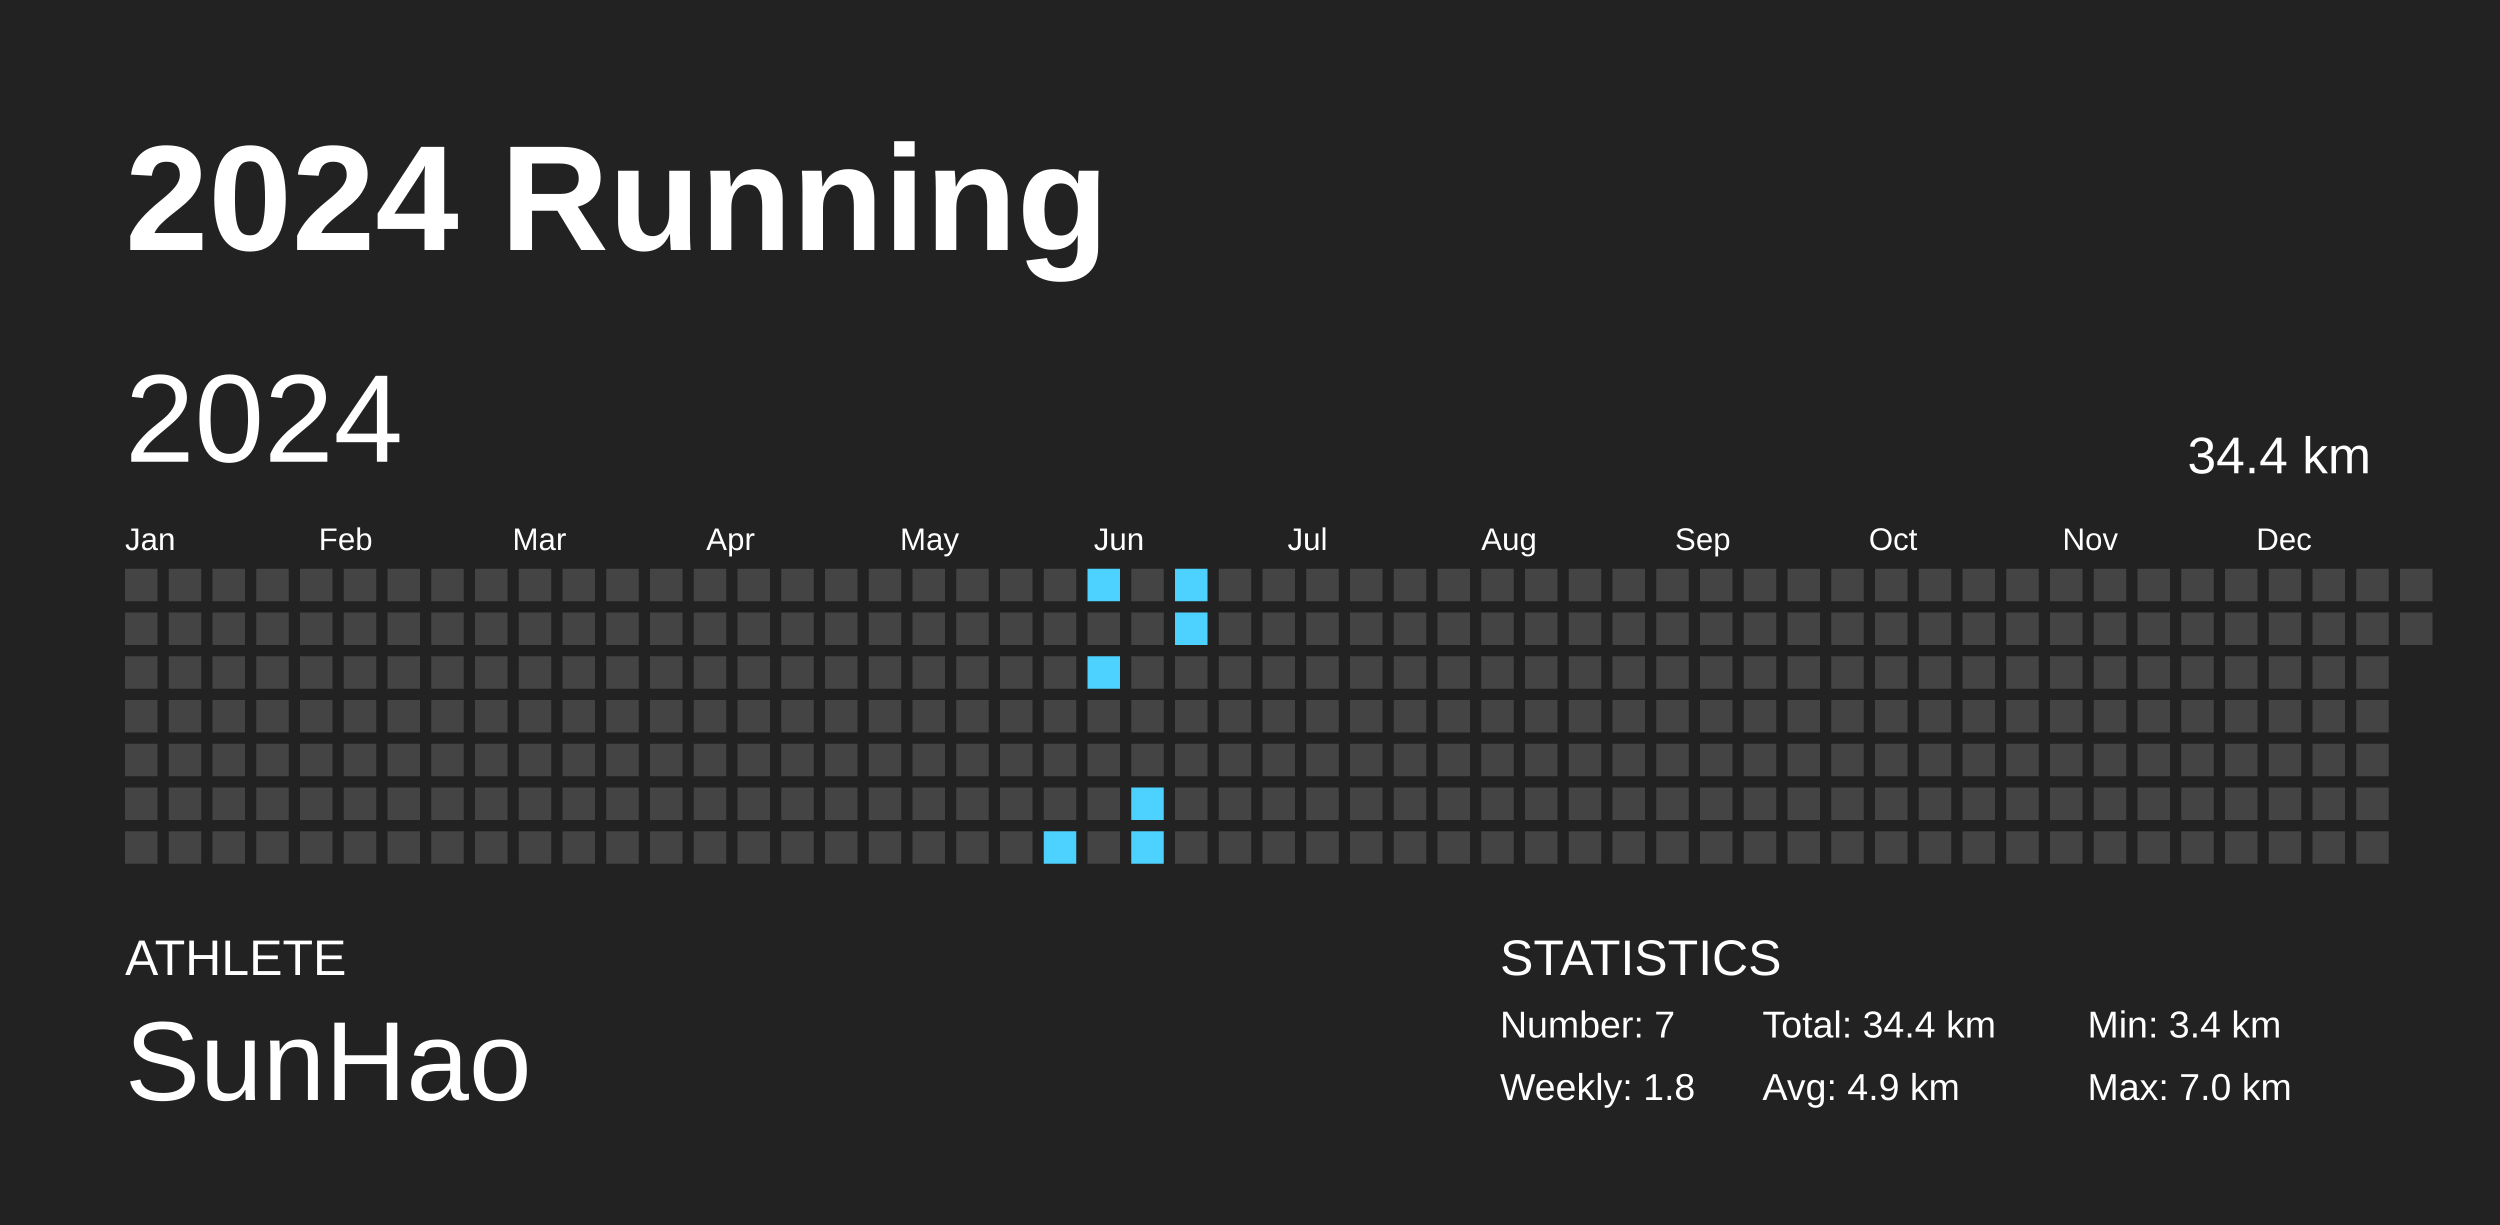
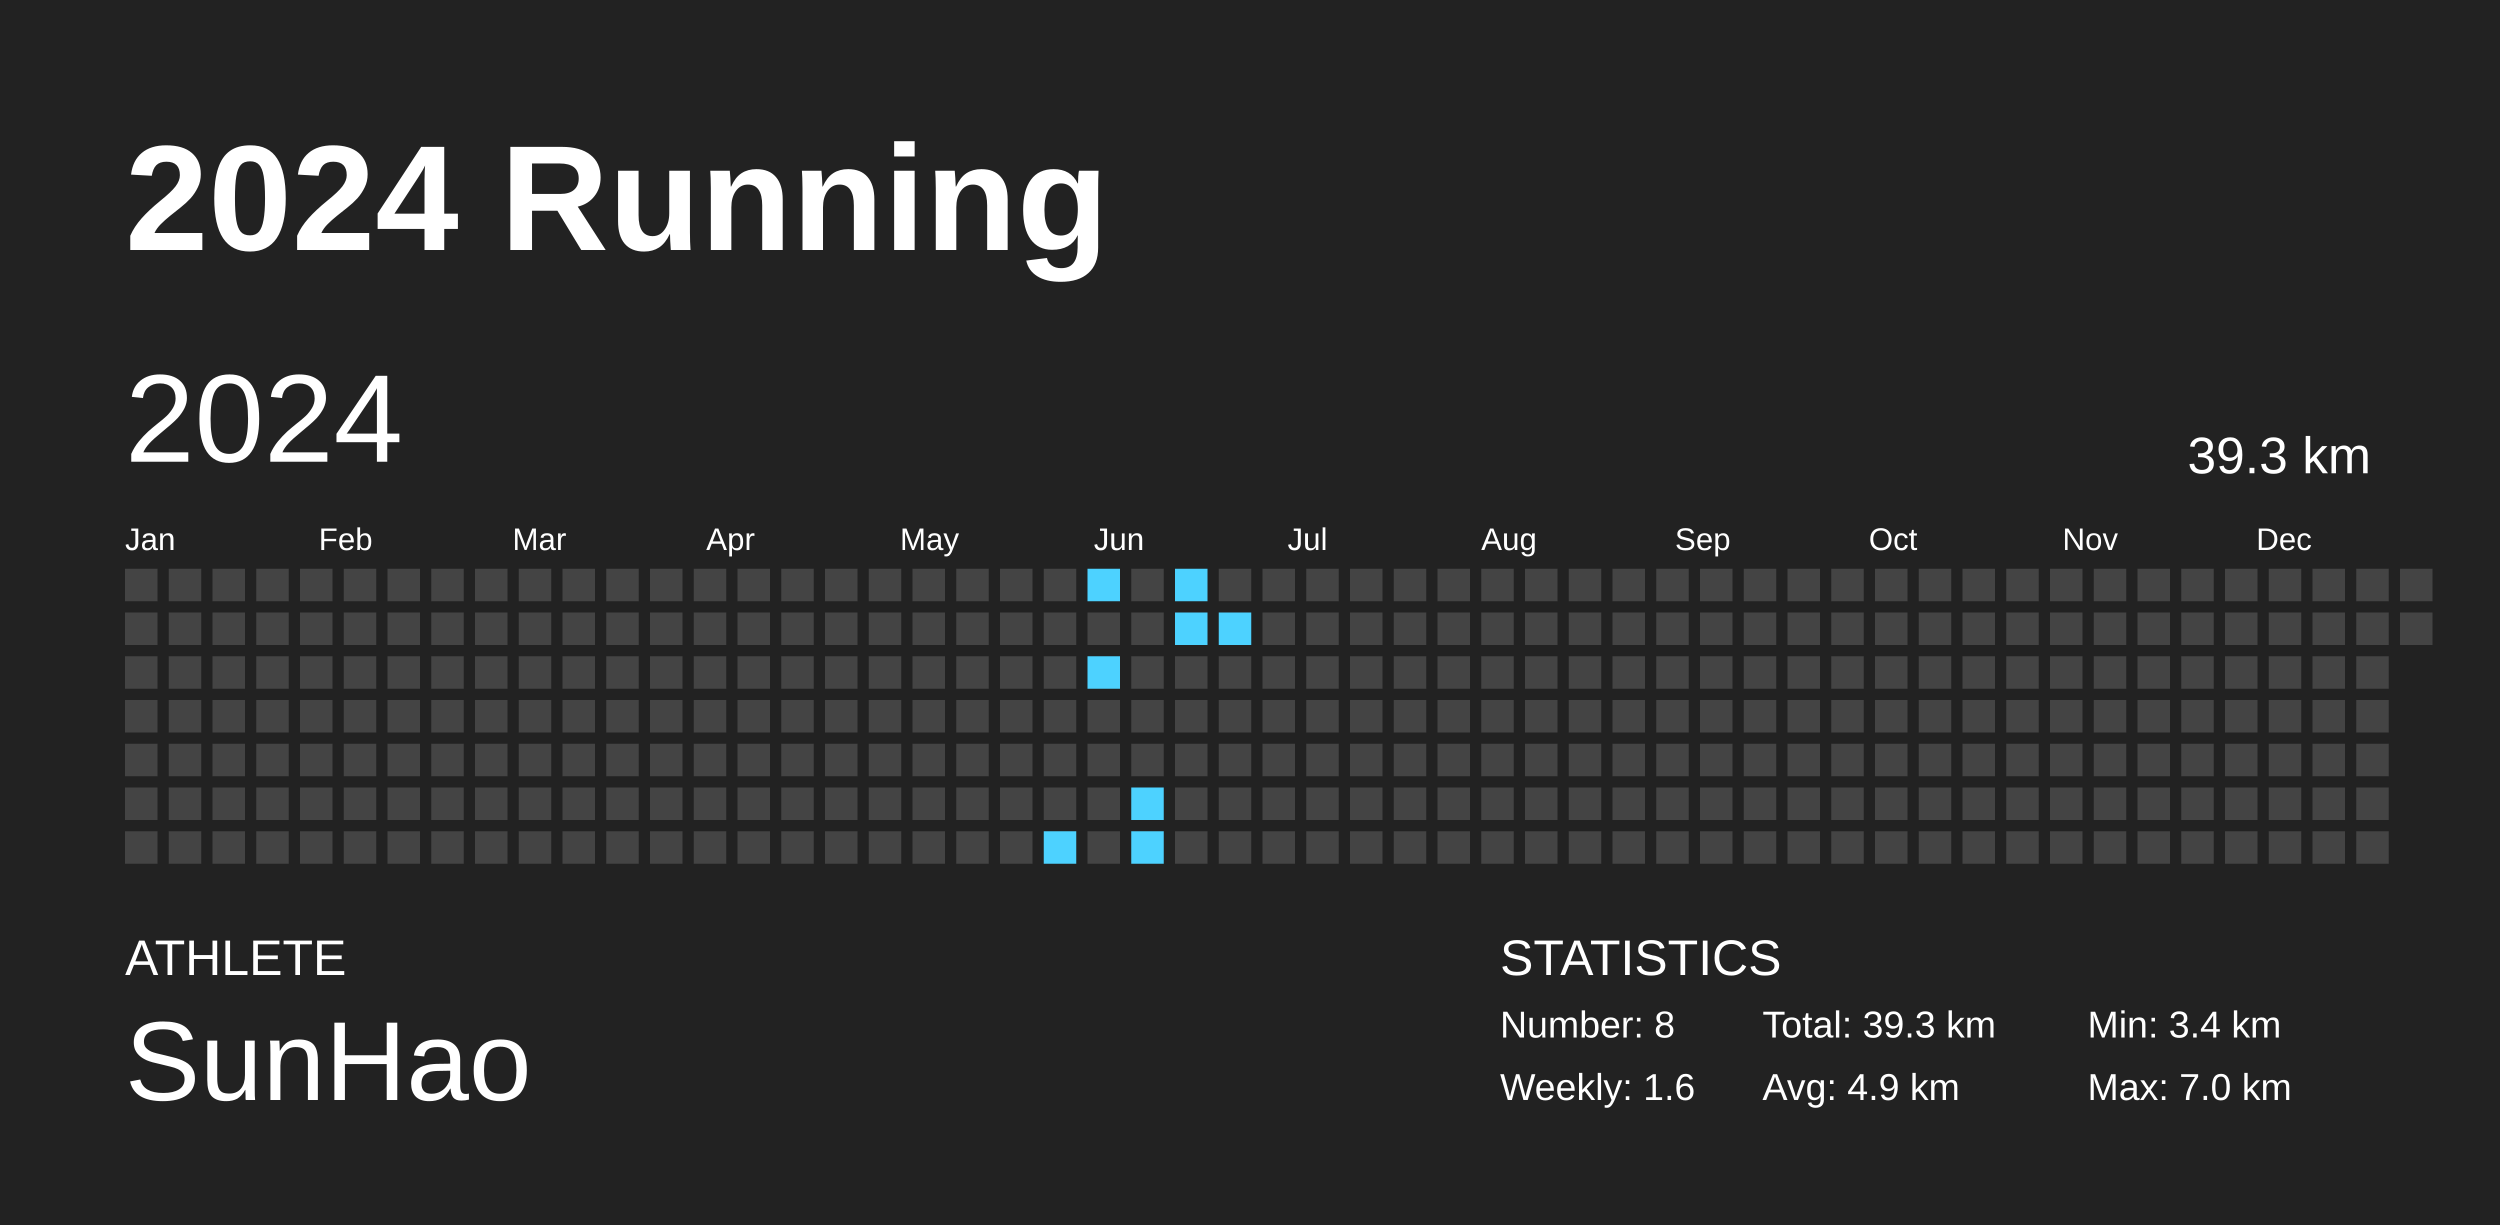
<svg xmlns="http://www.w3.org/2000/svg" baseProfile="full" height="98mm" version="1.1" viewBox="0,0,200,98" width="200mm">
  <defs />
  <rect fill="#222222" height="98" width="200" x="0" y="0" />
  <text fill="#FFFFFF" style="font-size:12px; font-family:Arial; font-weight:bold;" x="10" y="20">2024 Running</text>
  <text fill="#FFFFFF" style="font-size:4px; font-family:Arial" x="10" y="78">ATHLETE</text>
  <text fill="#FFFFFF" style="font-size:9px; font-family:Arial" x="10" y="88">SunHao</text>
  <text fill="#FFFFFF" style="font-size:4px; font-family:Arial" x="120" y="78">STATISTICS</text>
-   <text fill="#FFFFFF" style="font-size:3px; font-family:Arial" x="120" y="83">Number: 7</text>
-   <text fill="#FFFFFF" style="font-size:3px; font-family:Arial" x="120" y="88">Weekly: 1.8</text>
-   <text fill="#FFFFFF" style="font-size:3px; font-family:Arial" x="141" y="83">Total: 34.4 km</text>
+   <text fill="#FFFFFF" style="font-size:3px; font-family:Arial" x="120" y="83">Number: 8</text>
+   <text fill="#FFFFFF" style="font-size:3px; font-family:Arial" x="120" y="88">Weekly: 1.6</text>
+   <text fill="#FFFFFF" style="font-size:3px; font-family:Arial" x="141" y="83">Total: 39.3 km</text>
  <text fill="#FFFFFF" style="font-size:3px; font-family:Arial" x="141" y="88">Avg: 4.9 km</text>
  <text fill="#FFFFFF" style="font-size:3px; font-family:Arial" x="167" y="83">Min: 3.4 km</text>
  <text fill="#FFFFFF" style="font-size:3px; font-family:Arial" x="167" y="88">Max: 7.0 km</text>
  <text dominant-baseline="hanging" fill="#FFFFFF" style="font-size:10.0px; font-family:Arial;" x="10" y="30">2024</text>
-   <text dominant-baseline="hanging" fill="#FFFFFF" style="font-size:4.125px; font-family:Arial;" x="175" y="35">34.4 km</text>
+   <text dominant-baseline="hanging" fill="#FFFFFF" style="font-size:4.125px; font-family:Arial;" x="175" y="35">39.3 km</text>
  <text fill="#FFFFFF" style="font-size:2.5px; font-family:Arial" x="10.0" y="44">Jan</text>
  <text fill="#FFFFFF" style="font-size:2.5px; font-family:Arial" x="25.5" y="44">Feb</text>
  <text fill="#FFFFFF" style="font-size:2.5px; font-family:Arial" x="41.0" y="44">Mar</text>
  <text fill="#FFFFFF" style="font-size:2.5px; font-family:Arial" x="56.5" y="44">Apr</text>
  <text fill="#FFFFFF" style="font-size:2.5px; font-family:Arial" x="72.0" y="44">May</text>
  <text fill="#FFFFFF" style="font-size:2.5px; font-family:Arial" x="87.5" y="44">Jun</text>
  <text fill="#FFFFFF" style="font-size:2.5px; font-family:Arial" x="103.0" y="44">Jul</text>
  <text fill="#FFFFFF" style="font-size:2.5px; font-family:Arial" x="118.5" y="44">Aug</text>
  <text fill="#FFFFFF" style="font-size:2.5px; font-family:Arial" x="134.0" y="44">Sep</text>
  <text fill="#FFFFFF" style="font-size:2.5px; font-family:Arial" x="149.5" y="44">Oct</text>
  <text fill="#FFFFFF" style="font-size:2.5px; font-family:Arial" x="165.0" y="44">Nov</text>
  <text fill="#FFFFFF" style="font-size:2.5px; font-family:Arial" x="180.5" y="44">Dec</text>
  <rect fill="#444444" height="2.6" width="2.6" x="10.0" y="45.5" />
  <rect fill="#444444" height="2.6" width="2.6" x="10.0" y="49.0" />
  <rect fill="#444444" height="2.6" width="2.6" x="10.0" y="52.5" />
  <rect fill="#444444" height="2.6" width="2.6" x="10.0" y="56.0" />
  <rect fill="#444444" height="2.6" width="2.6" x="10.0" y="59.5" />
  <rect fill="#444444" height="2.6" width="2.6" x="10.0" y="63.0" />
  <rect fill="#444444" height="2.6" width="2.6" x="10.0" y="66.5" />
  <rect fill="#444444" height="2.6" width="2.6" x="13.5" y="45.5" />
  <rect fill="#444444" height="2.6" width="2.6" x="13.5" y="49.0" />
  <rect fill="#444444" height="2.6" width="2.6" x="13.5" y="52.5" />
  <rect fill="#444444" height="2.6" width="2.6" x="13.5" y="56.0" />
  <rect fill="#444444" height="2.6" width="2.6" x="13.5" y="59.5" />
  <rect fill="#444444" height="2.6" width="2.6" x="13.5" y="63.0" />
  <rect fill="#444444" height="2.6" width="2.6" x="13.5" y="66.5" />
  <rect fill="#444444" height="2.6" width="2.6" x="17.0" y="45.5" />
  <rect fill="#444444" height="2.6" width="2.6" x="17.0" y="49.0" />
  <rect fill="#444444" height="2.6" width="2.6" x="17.0" y="52.5" />
  <rect fill="#444444" height="2.6" width="2.6" x="17.0" y="56.0" />
  <rect fill="#444444" height="2.6" width="2.6" x="17.0" y="59.5" />
  <rect fill="#444444" height="2.6" width="2.6" x="17.0" y="63.0" />
  <rect fill="#444444" height="2.6" width="2.6" x="17.0" y="66.5" />
  <rect fill="#444444" height="2.6" width="2.6" x="20.5" y="45.5" />
  <rect fill="#444444" height="2.6" width="2.6" x="20.5" y="49.0" />
  <rect fill="#444444" height="2.6" width="2.6" x="20.5" y="52.5" />
  <rect fill="#444444" height="2.6" width="2.6" x="20.5" y="56.0" />
  <rect fill="#444444" height="2.6" width="2.6" x="20.5" y="59.5" />
  <rect fill="#444444" height="2.6" width="2.6" x="20.5" y="63.0" />
  <rect fill="#444444" height="2.6" width="2.6" x="20.5" y="66.5" />
  <rect fill="#444444" height="2.6" width="2.6" x="24.0" y="45.5" />
  <rect fill="#444444" height="2.6" width="2.6" x="24.0" y="49.0" />
  <rect fill="#444444" height="2.6" width="2.6" x="24.0" y="52.5" />
  <rect fill="#444444" height="2.6" width="2.6" x="24.0" y="56.0" />
  <rect fill="#444444" height="2.6" width="2.6" x="24.0" y="59.5" />
  <rect fill="#444444" height="2.6" width="2.6" x="24.0" y="63.0" />
  <rect fill="#444444" height="2.6" width="2.6" x="24.0" y="66.5" />
  <rect fill="#444444" height="2.6" width="2.6" x="27.5" y="45.5" />
  <rect fill="#444444" height="2.6" width="2.6" x="27.5" y="49.0" />
  <rect fill="#444444" height="2.6" width="2.6" x="27.5" y="52.5" />
  <rect fill="#444444" height="2.6" width="2.6" x="27.5" y="56.0" />
  <rect fill="#444444" height="2.6" width="2.6" x="27.5" y="59.5" />
  <rect fill="#444444" height="2.6" width="2.6" x="27.5" y="63.0" />
  <rect fill="#444444" height="2.6" width="2.6" x="27.5" y="66.5" />
  <rect fill="#444444" height="2.6" width="2.6" x="31.0" y="45.5" />
  <rect fill="#444444" height="2.6" width="2.6" x="31.0" y="49.0" />
  <rect fill="#444444" height="2.6" width="2.6" x="31.0" y="52.5" />
  <rect fill="#444444" height="2.6" width="2.6" x="31.0" y="56.0" />
  <rect fill="#444444" height="2.6" width="2.6" x="31.0" y="59.5" />
  <rect fill="#444444" height="2.6" width="2.6" x="31.0" y="63.0" />
  <rect fill="#444444" height="2.6" width="2.6" x="31.0" y="66.5" />
  <rect fill="#444444" height="2.6" width="2.6" x="34.5" y="45.5" />
  <rect fill="#444444" height="2.6" width="2.6" x="34.5" y="49.0" />
  <rect fill="#444444" height="2.6" width="2.6" x="34.5" y="52.5" />
  <rect fill="#444444" height="2.6" width="2.6" x="34.5" y="56.0" />
  <rect fill="#444444" height="2.6" width="2.6" x="34.5" y="59.5" />
  <rect fill="#444444" height="2.6" width="2.6" x="34.5" y="63.0" />
  <rect fill="#444444" height="2.6" width="2.6" x="34.5" y="66.5" />
  <rect fill="#444444" height="2.6" width="2.6" x="38.0" y="45.5" />
  <rect fill="#444444" height="2.6" width="2.6" x="38.0" y="49.0" />
  <rect fill="#444444" height="2.6" width="2.6" x="38.0" y="52.5" />
  <rect fill="#444444" height="2.6" width="2.6" x="38.0" y="56.0" />
  <rect fill="#444444" height="2.6" width="2.6" x="38.0" y="59.5" />
  <rect fill="#444444" height="2.6" width="2.6" x="38.0" y="63.0" />
  <rect fill="#444444" height="2.6" width="2.6" x="38.0" y="66.5" />
  <rect fill="#444444" height="2.6" width="2.6" x="41.5" y="45.5" />
  <rect fill="#444444" height="2.6" width="2.6" x="41.5" y="49.0" />
  <rect fill="#444444" height="2.6" width="2.6" x="41.5" y="52.5" />
  <rect fill="#444444" height="2.6" width="2.6" x="41.5" y="56.0" />
  <rect fill="#444444" height="2.6" width="2.6" x="41.5" y="59.5" />
  <rect fill="#444444" height="2.6" width="2.6" x="41.5" y="63.0" />
  <rect fill="#444444" height="2.6" width="2.6" x="41.5" y="66.5" />
  <rect fill="#444444" height="2.6" width="2.6" x="45.0" y="45.5" />
  <rect fill="#444444" height="2.6" width="2.6" x="45.0" y="49.0" />
  <rect fill="#444444" height="2.6" width="2.6" x="45.0" y="52.5" />
  <rect fill="#444444" height="2.6" width="2.6" x="45.0" y="56.0" />
  <rect fill="#444444" height="2.6" width="2.6" x="45.0" y="59.5" />
  <rect fill="#444444" height="2.6" width="2.6" x="45.0" y="63.0" />
  <rect fill="#444444" height="2.6" width="2.6" x="45.0" y="66.5" />
  <rect fill="#444444" height="2.6" width="2.6" x="48.5" y="45.5" />
  <rect fill="#444444" height="2.6" width="2.6" x="48.5" y="49.0" />
  <rect fill="#444444" height="2.6" width="2.6" x="48.5" y="52.5" />
  <rect fill="#444444" height="2.6" width="2.6" x="48.5" y="56.0" />
  <rect fill="#444444" height="2.6" width="2.6" x="48.5" y="59.5" />
  <rect fill="#444444" height="2.6" width="2.6" x="48.5" y="63.0" />
  <rect fill="#444444" height="2.6" width="2.6" x="48.5" y="66.5" />
  <rect fill="#444444" height="2.6" width="2.6" x="52.0" y="45.5" />
  <rect fill="#444444" height="2.6" width="2.6" x="52.0" y="49.0" />
  <rect fill="#444444" height="2.6" width="2.6" x="52.0" y="52.5" />
  <rect fill="#444444" height="2.6" width="2.6" x="52.0" y="56.0" />
  <rect fill="#444444" height="2.6" width="2.6" x="52.0" y="59.5" />
  <rect fill="#444444" height="2.6" width="2.6" x="52.0" y="63.0" />
  <rect fill="#444444" height="2.6" width="2.6" x="52.0" y="66.5" />
  <rect fill="#444444" height="2.6" width="2.6" x="55.5" y="45.5" />
  <rect fill="#444444" height="2.6" width="2.6" x="55.5" y="49.0" />
  <rect fill="#444444" height="2.6" width="2.6" x="55.5" y="52.5" />
  <rect fill="#444444" height="2.6" width="2.6" x="55.5" y="56.0" />
  <rect fill="#444444" height="2.6" width="2.6" x="55.5" y="59.5" />
  <rect fill="#444444" height="2.6" width="2.6" x="55.5" y="63.0" />
  <rect fill="#444444" height="2.6" width="2.6" x="55.5" y="66.5" />
  <rect fill="#444444" height="2.6" width="2.6" x="59.0" y="45.5" />
  <rect fill="#444444" height="2.6" width="2.6" x="59.0" y="49.0" />
  <rect fill="#444444" height="2.6" width="2.6" x="59.0" y="52.5" />
  <rect fill="#444444" height="2.6" width="2.6" x="59.0" y="56.0" />
  <rect fill="#444444" height="2.6" width="2.6" x="59.0" y="59.5" />
  <rect fill="#444444" height="2.6" width="2.6" x="59.0" y="63.0" />
  <rect fill="#444444" height="2.6" width="2.6" x="59.0" y="66.5" />
  <rect fill="#444444" height="2.6" width="2.6" x="62.5" y="45.5" />
  <rect fill="#444444" height="2.6" width="2.6" x="62.5" y="49.0" />
  <rect fill="#444444" height="2.6" width="2.6" x="62.5" y="52.5" />
  <rect fill="#444444" height="2.6" width="2.6" x="62.5" y="56.0" />
  <rect fill="#444444" height="2.6" width="2.6" x="62.5" y="59.5" />
  <rect fill="#444444" height="2.6" width="2.6" x="62.5" y="63.0" />
  <rect fill="#444444" height="2.6" width="2.6" x="62.5" y="66.5" />
  <rect fill="#444444" height="2.6" width="2.6" x="66.0" y="45.5" />
  <rect fill="#444444" height="2.6" width="2.6" x="66.0" y="49.0" />
  <rect fill="#444444" height="2.6" width="2.6" x="66.0" y="52.5" />
  <rect fill="#444444" height="2.6" width="2.6" x="66.0" y="56.0" />
  <rect fill="#444444" height="2.6" width="2.6" x="66.0" y="59.5" />
  <rect fill="#444444" height="2.6" width="2.6" x="66.0" y="63.0" />
  <rect fill="#444444" height="2.6" width="2.6" x="66.0" y="66.5" />
  <rect fill="#444444" height="2.6" width="2.6" x="69.5" y="45.5" />
  <rect fill="#444444" height="2.6" width="2.6" x="69.5" y="49.0" />
  <rect fill="#444444" height="2.6" width="2.6" x="69.5" y="52.5" />
  <rect fill="#444444" height="2.6" width="2.6" x="69.5" y="56.0" />
  <rect fill="#444444" height="2.6" width="2.6" x="69.5" y="59.5" />
  <rect fill="#444444" height="2.6" width="2.6" x="69.5" y="63.0" />
  <rect fill="#444444" height="2.6" width="2.6" x="69.5" y="66.5" />
  <rect fill="#444444" height="2.6" width="2.6" x="73.0" y="45.5" />
  <rect fill="#444444" height="2.6" width="2.6" x="73.0" y="49.0" />
  <rect fill="#444444" height="2.6" width="2.6" x="73.0" y="52.5" />
  <rect fill="#444444" height="2.6" width="2.6" x="73.0" y="56.0" />
  <rect fill="#444444" height="2.6" width="2.6" x="73.0" y="59.5" />
  <rect fill="#444444" height="2.6" width="2.6" x="73.0" y="63.0" />
  <rect fill="#444444" height="2.6" width="2.6" x="73.0" y="66.5" />
  <rect fill="#444444" height="2.6" width="2.6" x="76.5" y="45.5" />
  <rect fill="#444444" height="2.6" width="2.6" x="76.5" y="49.0" />
  <rect fill="#444444" height="2.6" width="2.6" x="76.5" y="52.5" />
  <rect fill="#444444" height="2.6" width="2.6" x="76.5" y="56.0" />
  <rect fill="#444444" height="2.6" width="2.6" x="76.5" y="59.5" />
  <rect fill="#444444" height="2.6" width="2.6" x="76.5" y="63.0" />
  <rect fill="#444444" height="2.6" width="2.6" x="76.5" y="66.5" />
  <rect fill="#444444" height="2.6" width="2.6" x="80.0" y="45.5" />
  <rect fill="#444444" height="2.6" width="2.6" x="80.0" y="49.0" />
  <rect fill="#444444" height="2.6" width="2.6" x="80.0" y="52.5" />
  <rect fill="#444444" height="2.6" width="2.6" x="80.0" y="56.0" />
  <rect fill="#444444" height="2.6" width="2.6" x="80.0" y="59.5" />
  <rect fill="#444444" height="2.6" width="2.6" x="80.0" y="63.0" />
  <rect fill="#444444" height="2.6" width="2.6" x="80.0" y="66.5" />
  <rect fill="#444444" height="2.6" width="2.6" x="83.5" y="45.5" />
  <rect fill="#444444" height="2.6" width="2.6" x="83.5" y="49.0" />
  <rect fill="#444444" height="2.6" width="2.6" x="83.5" y="52.5" />
  <rect fill="#444444" height="2.6" width="2.6" x="83.5" y="56.0" />
  <rect fill="#444444" height="2.6" width="2.6" x="83.5" y="59.5" />
  <rect fill="#444444" height="2.6" width="2.6" x="83.5" y="63.0" />
  <rect fill="#4dd2ff" height="2.6" width="2.6" x="83.5" y="66.5" />
  <rect fill="#4dd2ff" height="2.6" width="2.6" x="87.0" y="45.5" />
  <rect fill="#444444" height="2.6" width="2.6" x="87.0" y="49.0" />
  <rect fill="#4dd2ff" height="2.6" width="2.6" x="87.0" y="52.5" />
  <rect fill="#444444" height="2.6" width="2.6" x="87.0" y="56.0" />
  <rect fill="#444444" height="2.6" width="2.6" x="87.0" y="59.5" />
  <rect fill="#444444" height="2.6" width="2.6" x="87.0" y="63.0" />
  <rect fill="#444444" height="2.6" width="2.6" x="87.0" y="66.5" />
  <rect fill="#444444" height="2.6" width="2.6" x="90.5" y="45.5" />
  <rect fill="#444444" height="2.6" width="2.6" x="90.5" y="49.0" />
  <rect fill="#444444" height="2.6" width="2.6" x="90.5" y="52.5" />
  <rect fill="#444444" height="2.6" width="2.6" x="90.5" y="56.0" />
  <rect fill="#444444" height="2.6" width="2.6" x="90.5" y="59.5" />
  <rect fill="#4dd2ff" height="2.6" width="2.6" x="90.5" y="63.0" />
  <rect fill="#4dd2ff" height="2.6" width="2.6" x="90.5" y="66.5" />
  <rect fill="#4dd2ff" height="2.6" width="2.6" x="94.0" y="45.5" />
  <rect fill="#4dd2ff" height="2.6" width="2.6" x="94.0" y="49.0" />
  <rect fill="#444444" height="2.6" width="2.6" x="94.0" y="52.5" />
  <rect fill="#444444" height="2.6" width="2.6" x="94.0" y="56.0" />
  <rect fill="#444444" height="2.6" width="2.6" x="94.0" y="59.5" />
  <rect fill="#444444" height="2.6" width="2.6" x="94.0" y="63.0" />
  <rect fill="#444444" height="2.6" width="2.6" x="94.0" y="66.5" />
  <rect fill="#444444" height="2.6" width="2.6" x="97.5" y="45.5" />
-   <rect fill="#444444" height="2.6" width="2.6" x="97.5" y="49.0" />
+   <rect fill="#4dd2ff" height="2.6" width="2.6" x="97.5" y="49.0" />
  <rect fill="#444444" height="2.6" width="2.6" x="97.5" y="52.5" />
  <rect fill="#444444" height="2.6" width="2.6" x="97.5" y="56.0" />
  <rect fill="#444444" height="2.6" width="2.6" x="97.5" y="59.5" />
  <rect fill="#444444" height="2.6" width="2.6" x="97.5" y="63.0" />
  <rect fill="#444444" height="2.6" width="2.6" x="97.5" y="66.5" />
  <rect fill="#444444" height="2.6" width="2.6" x="101.0" y="45.5" />
  <rect fill="#444444" height="2.6" width="2.6" x="101.0" y="49.0" />
  <rect fill="#444444" height="2.6" width="2.6" x="101.0" y="52.5" />
  <rect fill="#444444" height="2.6" width="2.6" x="101.0" y="56.0" />
  <rect fill="#444444" height="2.6" width="2.6" x="101.0" y="59.5" />
  <rect fill="#444444" height="2.6" width="2.6" x="101.0" y="63.0" />
  <rect fill="#444444" height="2.6" width="2.6" x="101.0" y="66.5" />
  <rect fill="#444444" height="2.6" width="2.6" x="104.5" y="45.5" />
  <rect fill="#444444" height="2.6" width="2.6" x="104.5" y="49.0" />
  <rect fill="#444444" height="2.6" width="2.6" x="104.5" y="52.5" />
  <rect fill="#444444" height="2.6" width="2.6" x="104.5" y="56.0" />
  <rect fill="#444444" height="2.6" width="2.6" x="104.5" y="59.5" />
  <rect fill="#444444" height="2.6" width="2.6" x="104.5" y="63.0" />
  <rect fill="#444444" height="2.6" width="2.6" x="104.5" y="66.5" />
  <rect fill="#444444" height="2.6" width="2.6" x="108.0" y="45.5" />
  <rect fill="#444444" height="2.6" width="2.6" x="108.0" y="49.0" />
  <rect fill="#444444" height="2.6" width="2.6" x="108.0" y="52.5" />
  <rect fill="#444444" height="2.6" width="2.6" x="108.0" y="56.0" />
  <rect fill="#444444" height="2.6" width="2.6" x="108.0" y="59.5" />
  <rect fill="#444444" height="2.6" width="2.6" x="108.0" y="63.0" />
  <rect fill="#444444" height="2.6" width="2.6" x="108.0" y="66.5" />
  <rect fill="#444444" height="2.6" width="2.6" x="111.5" y="45.5" />
  <rect fill="#444444" height="2.6" width="2.6" x="111.5" y="49.0" />
  <rect fill="#444444" height="2.6" width="2.6" x="111.5" y="52.5" />
  <rect fill="#444444" height="2.6" width="2.6" x="111.5" y="56.0" />
  <rect fill="#444444" height="2.6" width="2.6" x="111.5" y="59.5" />
  <rect fill="#444444" height="2.6" width="2.6" x="111.5" y="63.0" />
  <rect fill="#444444" height="2.6" width="2.6" x="111.5" y="66.5" />
  <rect fill="#444444" height="2.6" width="2.6" x="115.0" y="45.5" />
  <rect fill="#444444" height="2.6" width="2.6" x="115.0" y="49.0" />
  <rect fill="#444444" height="2.6" width="2.6" x="115.0" y="52.5" />
  <rect fill="#444444" height="2.6" width="2.6" x="115.0" y="56.0" />
  <rect fill="#444444" height="2.6" width="2.6" x="115.0" y="59.5" />
  <rect fill="#444444" height="2.6" width="2.6" x="115.0" y="63.0" />
  <rect fill="#444444" height="2.6" width="2.6" x="115.0" y="66.5" />
  <rect fill="#444444" height="2.6" width="2.6" x="118.5" y="45.5" />
  <rect fill="#444444" height="2.6" width="2.6" x="118.5" y="49.0" />
  <rect fill="#444444" height="2.6" width="2.6" x="118.5" y="52.5" />
  <rect fill="#444444" height="2.6" width="2.6" x="118.5" y="56.0" />
  <rect fill="#444444" height="2.6" width="2.6" x="118.5" y="59.5" />
  <rect fill="#444444" height="2.6" width="2.6" x="118.5" y="63.0" />
  <rect fill="#444444" height="2.6" width="2.6" x="118.5" y="66.5" />
  <rect fill="#444444" height="2.6" width="2.6" x="122.0" y="45.5" />
  <rect fill="#444444" height="2.6" width="2.6" x="122.0" y="49.0" />
  <rect fill="#444444" height="2.6" width="2.6" x="122.0" y="52.5" />
  <rect fill="#444444" height="2.6" width="2.6" x="122.0" y="56.0" />
  <rect fill="#444444" height="2.6" width="2.6" x="122.0" y="59.5" />
  <rect fill="#444444" height="2.6" width="2.6" x="122.0" y="63.0" />
  <rect fill="#444444" height="2.6" width="2.6" x="122.0" y="66.5" />
  <rect fill="#444444" height="2.6" width="2.6" x="125.5" y="45.5" />
  <rect fill="#444444" height="2.6" width="2.6" x="125.5" y="49.0" />
  <rect fill="#444444" height="2.6" width="2.6" x="125.5" y="52.5" />
  <rect fill="#444444" height="2.6" width="2.6" x="125.5" y="56.0" />
  <rect fill="#444444" height="2.6" width="2.6" x="125.5" y="59.5" />
  <rect fill="#444444" height="2.6" width="2.6" x="125.5" y="63.0" />
  <rect fill="#444444" height="2.6" width="2.6" x="125.5" y="66.5" />
  <rect fill="#444444" height="2.6" width="2.6" x="129.0" y="45.5" />
  <rect fill="#444444" height="2.6" width="2.6" x="129.0" y="49.0" />
  <rect fill="#444444" height="2.6" width="2.6" x="129.0" y="52.5" />
  <rect fill="#444444" height="2.6" width="2.6" x="129.0" y="56.0" />
  <rect fill="#444444" height="2.6" width="2.6" x="129.0" y="59.5" />
  <rect fill="#444444" height="2.6" width="2.6" x="129.0" y="63.0" />
  <rect fill="#444444" height="2.6" width="2.6" x="129.0" y="66.5" />
  <rect fill="#444444" height="2.6" width="2.6" x="132.5" y="45.5" />
  <rect fill="#444444" height="2.6" width="2.6" x="132.5" y="49.0" />
  <rect fill="#444444" height="2.6" width="2.6" x="132.5" y="52.5" />
  <rect fill="#444444" height="2.6" width="2.6" x="132.5" y="56.0" />
  <rect fill="#444444" height="2.6" width="2.6" x="132.5" y="59.5" />
  <rect fill="#444444" height="2.6" width="2.6" x="132.5" y="63.0" />
  <rect fill="#444444" height="2.6" width="2.6" x="132.5" y="66.5" />
  <rect fill="#444444" height="2.6" width="2.6" x="136.0" y="45.5" />
  <rect fill="#444444" height="2.6" width="2.6" x="136.0" y="49.0" />
  <rect fill="#444444" height="2.6" width="2.6" x="136.0" y="52.5" />
  <rect fill="#444444" height="2.6" width="2.6" x="136.0" y="56.0" />
  <rect fill="#444444" height="2.6" width="2.6" x="136.0" y="59.5" />
  <rect fill="#444444" height="2.6" width="2.6" x="136.0" y="63.0" />
  <rect fill="#444444" height="2.6" width="2.6" x="136.0" y="66.5" />
  <rect fill="#444444" height="2.6" width="2.6" x="139.5" y="45.5" />
  <rect fill="#444444" height="2.6" width="2.6" x="139.5" y="49.0" />
  <rect fill="#444444" height="2.6" width="2.6" x="139.5" y="52.5" />
  <rect fill="#444444" height="2.6" width="2.6" x="139.5" y="56.0" />
  <rect fill="#444444" height="2.6" width="2.6" x="139.5" y="59.5" />
  <rect fill="#444444" height="2.6" width="2.6" x="139.5" y="63.0" />
  <rect fill="#444444" height="2.6" width="2.6" x="139.5" y="66.5" />
  <rect fill="#444444" height="2.6" width="2.6" x="143.0" y="45.5" />
  <rect fill="#444444" height="2.6" width="2.6" x="143.0" y="49.0" />
  <rect fill="#444444" height="2.6" width="2.6" x="143.0" y="52.5" />
  <rect fill="#444444" height="2.6" width="2.6" x="143.0" y="56.0" />
  <rect fill="#444444" height="2.6" width="2.6" x="143.0" y="59.5" />
  <rect fill="#444444" height="2.6" width="2.6" x="143.0" y="63.0" />
  <rect fill="#444444" height="2.6" width="2.6" x="143.0" y="66.5" />
  <rect fill="#444444" height="2.6" width="2.6" x="146.5" y="45.5" />
  <rect fill="#444444" height="2.6" width="2.6" x="146.5" y="49.0" />
  <rect fill="#444444" height="2.6" width="2.6" x="146.5" y="52.5" />
  <rect fill="#444444" height="2.6" width="2.6" x="146.5" y="56.0" />
  <rect fill="#444444" height="2.6" width="2.6" x="146.5" y="59.5" />
  <rect fill="#444444" height="2.6" width="2.6" x="146.5" y="63.0" />
  <rect fill="#444444" height="2.6" width="2.6" x="146.5" y="66.5" />
  <rect fill="#444444" height="2.6" width="2.6" x="150.0" y="45.5" />
  <rect fill="#444444" height="2.6" width="2.6" x="150.0" y="49.0" />
  <rect fill="#444444" height="2.6" width="2.6" x="150.0" y="52.5" />
  <rect fill="#444444" height="2.6" width="2.6" x="150.0" y="56.0" />
  <rect fill="#444444" height="2.6" width="2.6" x="150.0" y="59.5" />
  <rect fill="#444444" height="2.6" width="2.6" x="150.0" y="63.0" />
  <rect fill="#444444" height="2.6" width="2.6" x="150.0" y="66.5" />
  <rect fill="#444444" height="2.6" width="2.6" x="153.5" y="45.5" />
  <rect fill="#444444" height="2.6" width="2.6" x="153.5" y="49.0" />
  <rect fill="#444444" height="2.6" width="2.6" x="153.5" y="52.5" />
  <rect fill="#444444" height="2.6" width="2.6" x="153.5" y="56.0" />
  <rect fill="#444444" height="2.6" width="2.6" x="153.5" y="59.5" />
  <rect fill="#444444" height="2.6" width="2.6" x="153.5" y="63.0" />
  <rect fill="#444444" height="2.6" width="2.6" x="153.5" y="66.5" />
  <rect fill="#444444" height="2.6" width="2.6" x="157.0" y="45.5" />
  <rect fill="#444444" height="2.6" width="2.6" x="157.0" y="49.0" />
  <rect fill="#444444" height="2.6" width="2.6" x="157.0" y="52.5" />
  <rect fill="#444444" height="2.6" width="2.6" x="157.0" y="56.0" />
  <rect fill="#444444" height="2.6" width="2.6" x="157.0" y="59.5" />
  <rect fill="#444444" height="2.6" width="2.6" x="157.0" y="63.0" />
  <rect fill="#444444" height="2.6" width="2.6" x="157.0" y="66.5" />
  <rect fill="#444444" height="2.6" width="2.6" x="160.5" y="45.5" />
  <rect fill="#444444" height="2.6" width="2.6" x="160.5" y="49.0" />
  <rect fill="#444444" height="2.6" width="2.6" x="160.5" y="52.5" />
  <rect fill="#444444" height="2.6" width="2.6" x="160.5" y="56.0" />
  <rect fill="#444444" height="2.6" width="2.6" x="160.5" y="59.5" />
  <rect fill="#444444" height="2.6" width="2.6" x="160.5" y="63.0" />
  <rect fill="#444444" height="2.6" width="2.6" x="160.5" y="66.5" />
  <rect fill="#444444" height="2.6" width="2.6" x="164.0" y="45.5" />
  <rect fill="#444444" height="2.6" width="2.6" x="164.0" y="49.0" />
  <rect fill="#444444" height="2.6" width="2.6" x="164.0" y="52.5" />
  <rect fill="#444444" height="2.6" width="2.6" x="164.0" y="56.0" />
  <rect fill="#444444" height="2.6" width="2.6" x="164.0" y="59.5" />
  <rect fill="#444444" height="2.6" width="2.6" x="164.0" y="63.0" />
  <rect fill="#444444" height="2.6" width="2.6" x="164.0" y="66.5" />
  <rect fill="#444444" height="2.6" width="2.6" x="167.5" y="45.5" />
  <rect fill="#444444" height="2.6" width="2.6" x="167.5" y="49.0" />
  <rect fill="#444444" height="2.6" width="2.6" x="167.5" y="52.5" />
  <rect fill="#444444" height="2.6" width="2.6" x="167.5" y="56.0" />
  <rect fill="#444444" height="2.6" width="2.6" x="167.5" y="59.5" />
  <rect fill="#444444" height="2.6" width="2.6" x="167.5" y="63.0" />
  <rect fill="#444444" height="2.6" width="2.6" x="167.5" y="66.5" />
  <rect fill="#444444" height="2.6" width="2.6" x="171.0" y="45.5" />
  <rect fill="#444444" height="2.6" width="2.6" x="171.0" y="49.0" />
  <rect fill="#444444" height="2.6" width="2.6" x="171.0" y="52.5" />
  <rect fill="#444444" height="2.6" width="2.6" x="171.0" y="56.0" />
  <rect fill="#444444" height="2.6" width="2.6" x="171.0" y="59.5" />
  <rect fill="#444444" height="2.6" width="2.6" x="171.0" y="63.0" />
  <rect fill="#444444" height="2.6" width="2.6" x="171.0" y="66.5" />
  <rect fill="#444444" height="2.6" width="2.6" x="174.5" y="45.5" />
  <rect fill="#444444" height="2.6" width="2.6" x="174.5" y="49.0" />
  <rect fill="#444444" height="2.6" width="2.6" x="174.5" y="52.5" />
  <rect fill="#444444" height="2.6" width="2.6" x="174.5" y="56.0" />
  <rect fill="#444444" height="2.6" width="2.6" x="174.5" y="59.5" />
  <rect fill="#444444" height="2.6" width="2.6" x="174.5" y="63.0" />
  <rect fill="#444444" height="2.6" width="2.6" x="174.5" y="66.5" />
  <rect fill="#444444" height="2.6" width="2.6" x="178.0" y="45.5" />
  <rect fill="#444444" height="2.6" width="2.6" x="178.0" y="49.0" />
  <rect fill="#444444" height="2.6" width="2.6" x="178.0" y="52.5" />
  <rect fill="#444444" height="2.6" width="2.6" x="178.0" y="56.0" />
  <rect fill="#444444" height="2.6" width="2.6" x="178.0" y="59.5" />
  <rect fill="#444444" height="2.6" width="2.6" x="178.0" y="63.0" />
  <rect fill="#444444" height="2.6" width="2.6" x="178.0" y="66.5" />
  <rect fill="#444444" height="2.6" width="2.6" x="181.5" y="45.5" />
  <rect fill="#444444" height="2.6" width="2.6" x="181.5" y="49.0" />
  <rect fill="#444444" height="2.6" width="2.6" x="181.5" y="52.5" />
  <rect fill="#444444" height="2.6" width="2.6" x="181.5" y="56.0" />
  <rect fill="#444444" height="2.6" width="2.6" x="181.5" y="59.5" />
  <rect fill="#444444" height="2.6" width="2.6" x="181.5" y="63.0" />
  <rect fill="#444444" height="2.6" width="2.6" x="181.5" y="66.5" />
  <rect fill="#444444" height="2.6" width="2.6" x="185.0" y="45.5" />
  <rect fill="#444444" height="2.6" width="2.6" x="185.0" y="49.0" />
  <rect fill="#444444" height="2.6" width="2.6" x="185.0" y="52.5" />
  <rect fill="#444444" height="2.6" width="2.6" x="185.0" y="56.0" />
  <rect fill="#444444" height="2.6" width="2.6" x="185.0" y="59.5" />
  <rect fill="#444444" height="2.6" width="2.6" x="185.0" y="63.0" />
  <rect fill="#444444" height="2.6" width="2.6" x="185.0" y="66.5" />
  <rect fill="#444444" height="2.6" width="2.6" x="188.5" y="45.5" />
  <rect fill="#444444" height="2.6" width="2.6" x="188.5" y="49.0" />
  <rect fill="#444444" height="2.6" width="2.6" x="188.5" y="52.5" />
  <rect fill="#444444" height="2.6" width="2.6" x="188.5" y="56.0" />
  <rect fill="#444444" height="2.6" width="2.6" x="188.5" y="59.5" />
  <rect fill="#444444" height="2.6" width="2.6" x="188.5" y="63.0" />
  <rect fill="#444444" height="2.6" width="2.6" x="188.5" y="66.5" />
  <rect fill="#444444" height="2.6" width="2.6" x="192.0" y="45.5" />
  <rect fill="#444444" height="2.6" width="2.6" x="192.0" y="49.0" />
</svg>
